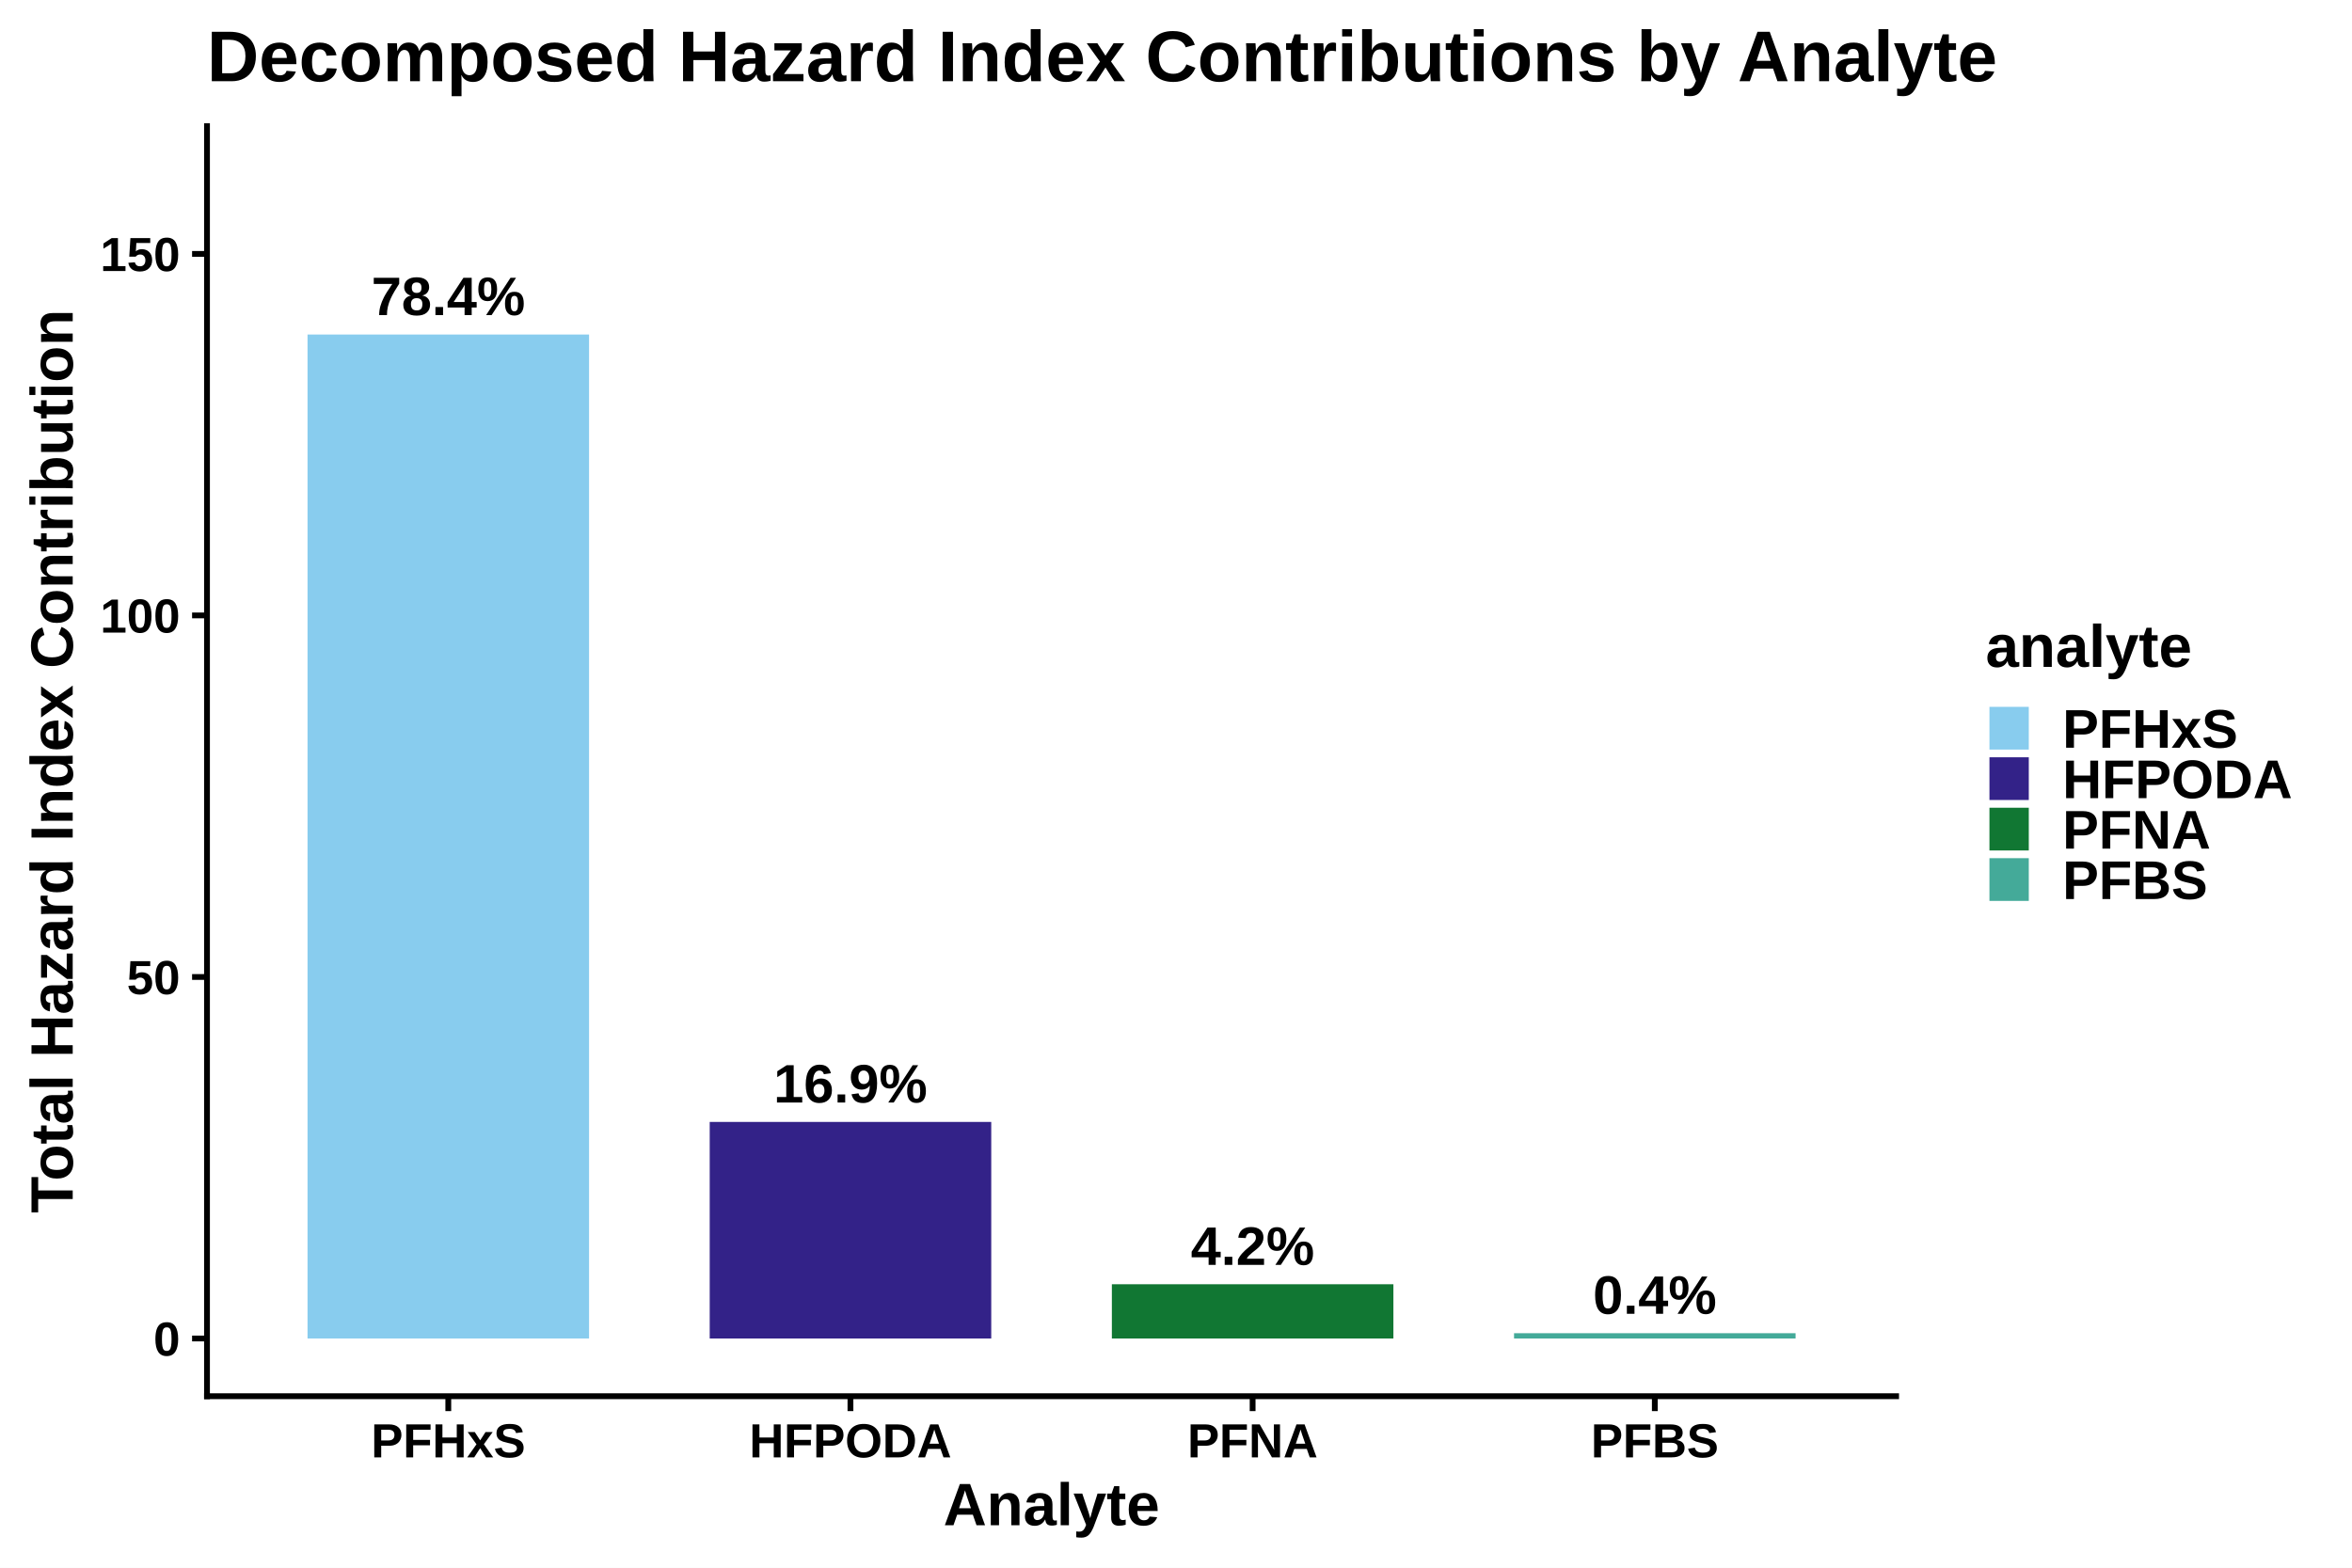
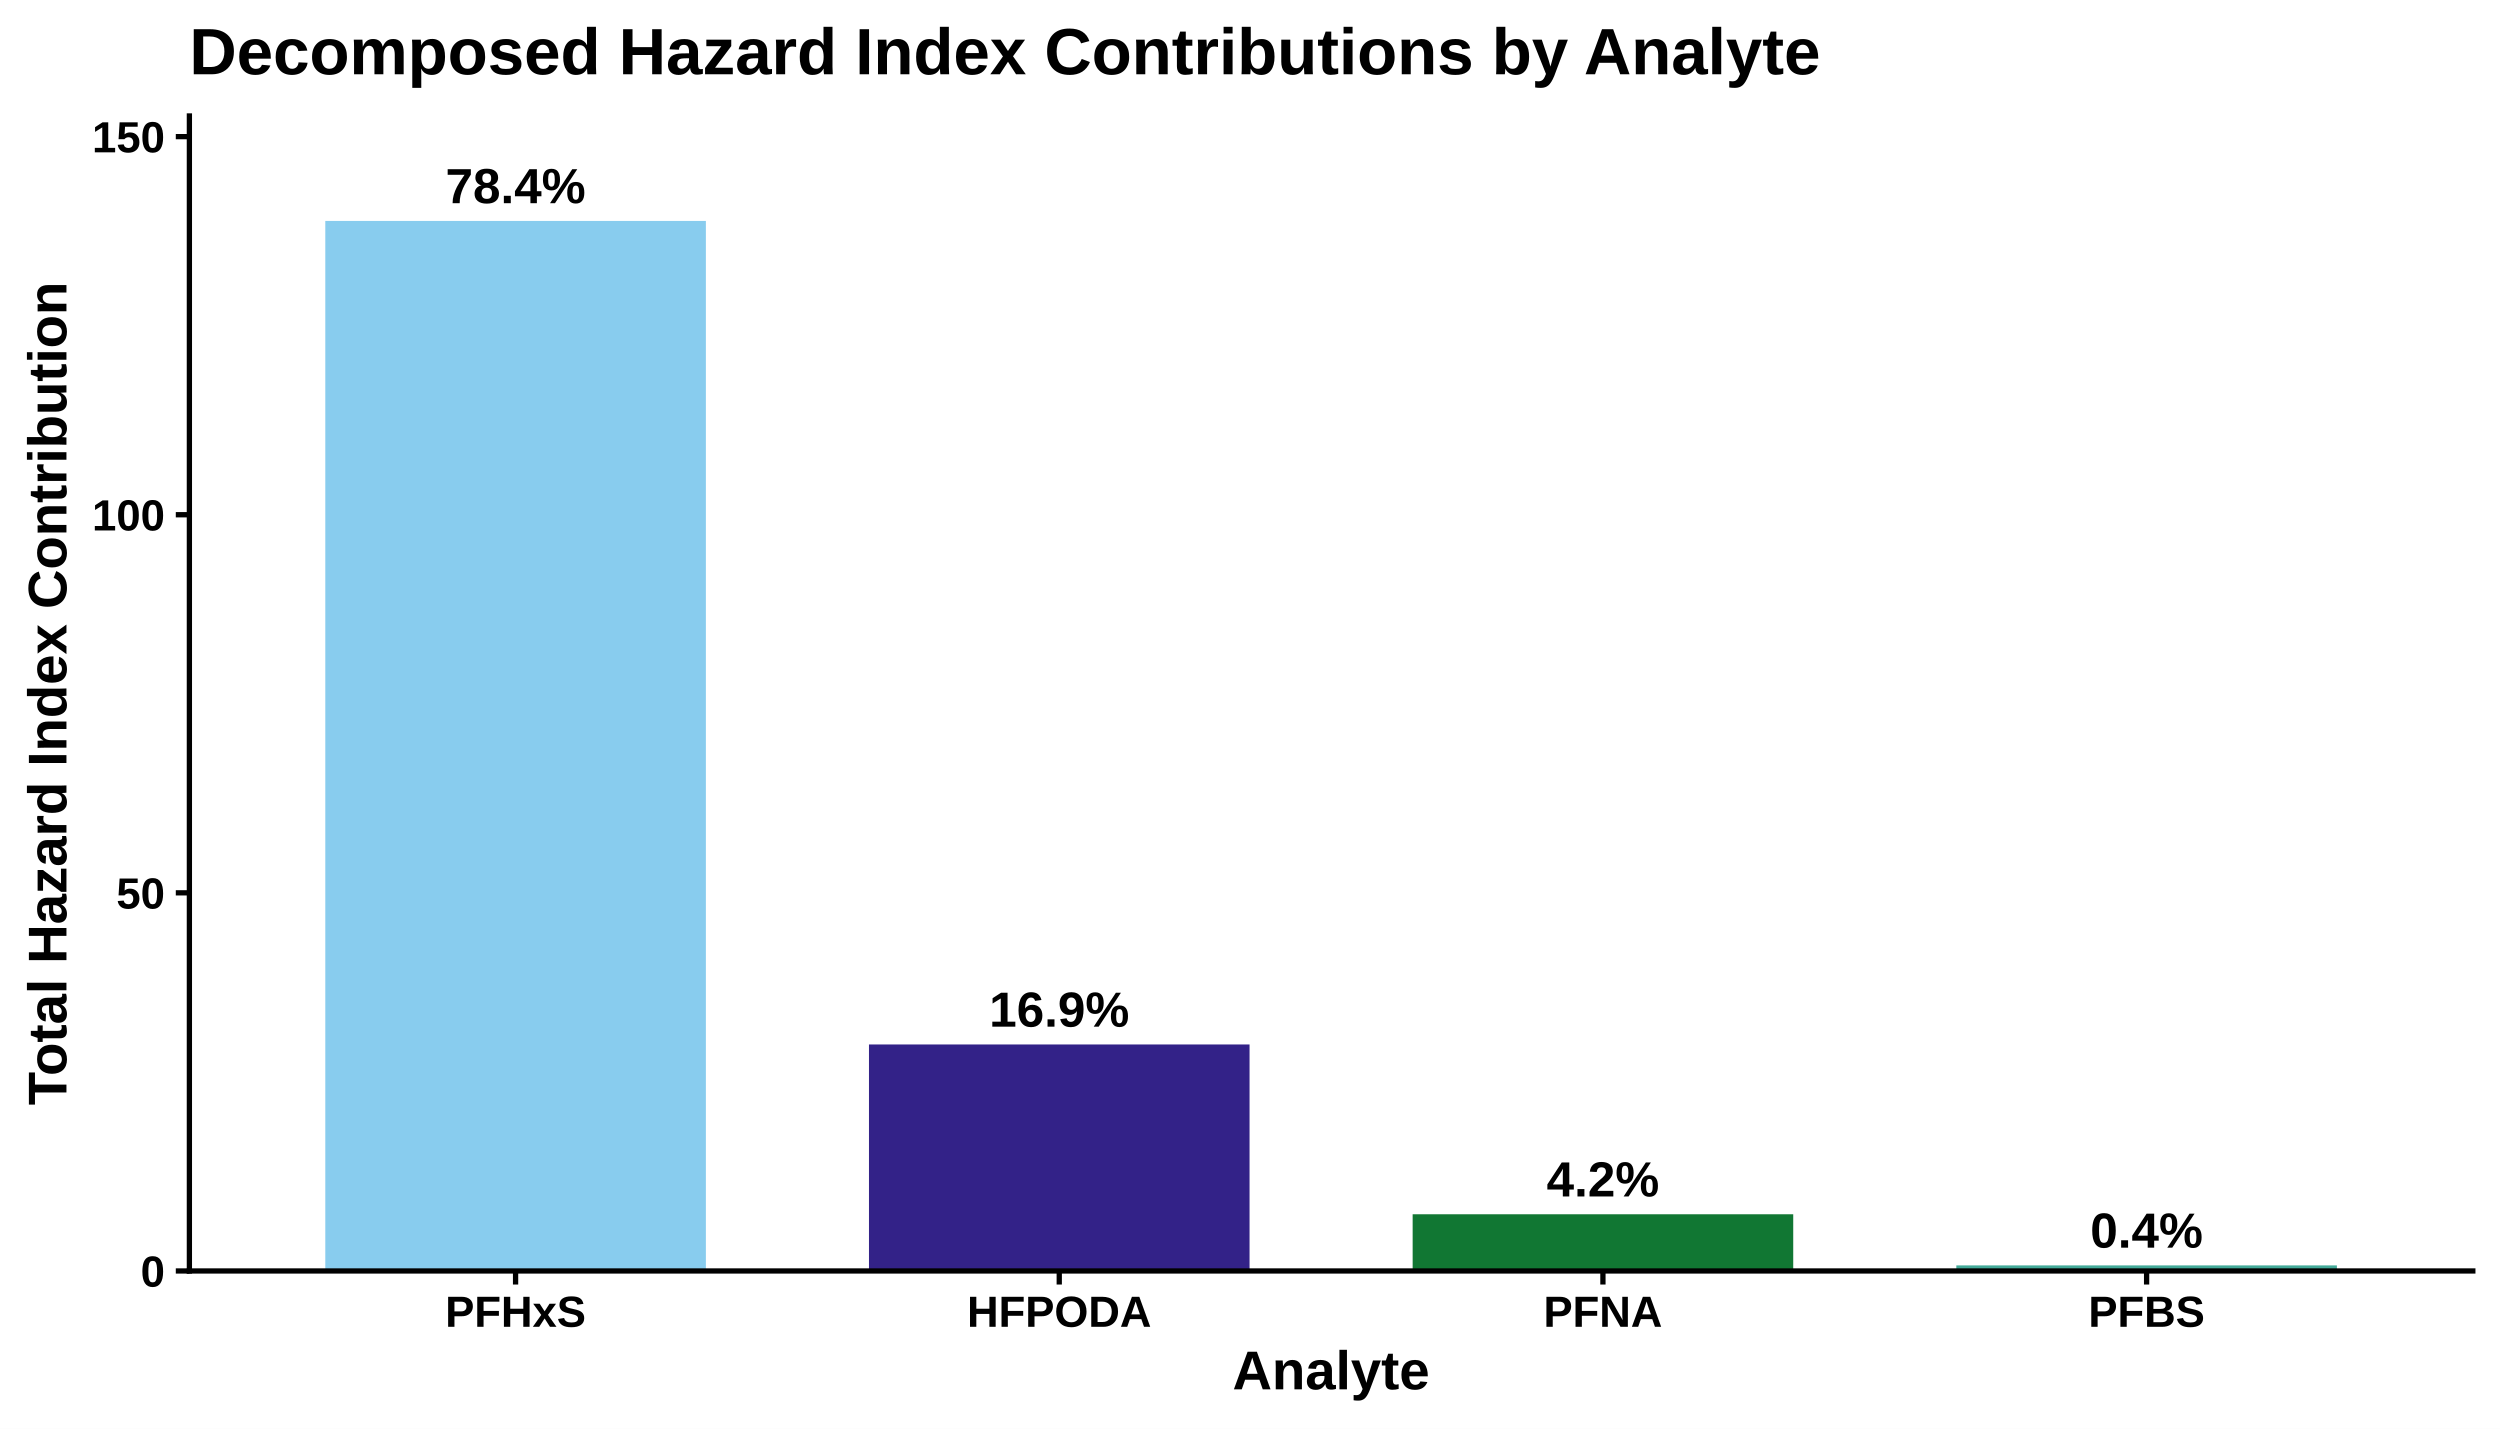
- <svg xmlns="http://www.w3.org/2000/svg" width="864.00pt" height="576.00pt" viewBox="0 0 864.00 576.00">
-   <g class="svglite">
-     <defs>
-       <style type="text/css">
+ <svg xmlns="http://www.w3.org/2000/svg" class="svglite" width="1008.00pt" height="576.00pt" viewBox="0 0 1008.00 576.00">
+   <defs>
+     <style type="text/css">
    .svglite line, .svglite polyline, .svglite polygon, .svglite path, .svglite rect, .svglite circle {
      fill: none;
      stroke: #000000;
      stroke-linecap: round;
      stroke-linejoin: round;
      stroke-miterlimit: 10.00;
    }
    .svglite text {
      white-space: pre;
    }
-     .svglite g.glyphgroup path {
-       fill: inherit;
-       stroke: none;
-     }
  </style>
-     </defs>
-     <rect width="100%" height="100%" style="stroke: none; fill: #FFFFFF;" />
-     <defs>
-       <clipPath id="cpMC4wMHw4NjQuMDB8MC4wMHw1NzYuMDA=">
-         <rect x="0.00" y="0.00" width="864.00" height="576.00" />
-       </clipPath>
-     </defs>
-     <g clip-path="url(#cpMC4wMHw4NjQuMDB8MC4wMHw1NzYuMDA=)">
-       <rect x="0" y="0.00" width="864.00" height="576.00" style="stroke-width: 2.13; stroke: none; fill: #FFFFFF;" />
-     </g>
-     <defs>
-       <clipPath id="cpNzYuMDR8Njk2LjUzfDQ2LjM3fDUxMy4wMA==">
-         <rect x="76.04" y="46.37" width="620.49" height="466.63" />
-       </clipPath>
-     </defs>
-     <g clip-path="url(#cpNzYuMDR8Njk2LjUzfDQ2LjM3fDUxMy4wMA==)">
-       <rect x="76.04" y="46.37" width="620.49" height="466.63" style="stroke-width: 2.13; stroke: none; fill: #FFFFFF;" />
-       <rect x="112.97" y="122.91" width="103.42" height="368.88" style="stroke-width: 2.13; stroke: none; stroke-linecap: butt; stroke-linejoin: miter; fill: #88CCEE;" />
-       <rect x="260.71" y="412.22" width="103.42" height="79.57" style="stroke-width: 2.13; stroke: none; stroke-linecap: butt; stroke-linejoin: miter; fill: #332288;" />
-       <rect x="408.44" y="471.86" width="103.42" height="19.93" style="stroke-width: 2.13; stroke: none; stroke-linecap: butt; stroke-linejoin: miter; fill: #117733;" />
-       <rect x="556.18" y="489.85" width="103.42" height="1.94" style="stroke-width: 2.13; stroke: none; stroke-linecap: butt; stroke-linejoin: miter; fill: #44AA99;" />
-       <text x="164.68" y="115.78" text-anchor="middle" style="font-size: 19.92px; font-weight: bold; font-family: &quot;Arial&quot;;" textLength="56.47px" lengthAdjust="spacingAndGlyphs">78.4%</text>
-       <text x="312.41" y="405.09" text-anchor="middle" style="font-size: 19.92px; font-weight: bold; font-family: &quot;Arial&quot;;" textLength="56.47px" lengthAdjust="spacingAndGlyphs">16.9%</text>
-       <text x="460.15" y="464.74" text-anchor="middle" style="font-size: 19.92px; font-weight: bold; font-family: &quot;Arial&quot;;" textLength="45.39px" lengthAdjust="spacingAndGlyphs">4.2%</text>
-       <text x="607.89" y="482.72" text-anchor="middle" style="font-size: 19.92px; font-weight: bold; font-family: &quot;Arial&quot;;" textLength="45.39px" lengthAdjust="spacingAndGlyphs">0.4%</text>
-     </g>
-     <g clip-path="url(#cpMC4wMHw4NjQuMDB8MC4wMHw1NzYuMDA=)">
-       <polyline points="76.04,513.00 76.04,46.37 " style="stroke-width: 2.13; stroke-linecap: square;" />
-       <text x="66.17" y="498.09" text-anchor="end" style="font-size: 17.60px; font-weight: bold; font-family: &quot;Arial&quot;;" textLength="9.78px" lengthAdjust="spacingAndGlyphs">0</text>
-       <text x="66.17" y="365.26" text-anchor="end" style="font-size: 17.60px; font-weight: bold; font-family: &quot;Arial&quot;;" textLength="19.56px" lengthAdjust="spacingAndGlyphs">50</text>
-       <text x="66.17" y="232.42" text-anchor="end" style="font-size: 17.60px; font-weight: bold; font-family: &quot;Arial&quot;;" textLength="29.34px" lengthAdjust="spacingAndGlyphs">100</text>
-       <text x="66.17" y="99.59" text-anchor="end" style="font-size: 17.60px; font-weight: bold; font-family: &quot;Arial&quot;;" textLength="29.34px" lengthAdjust="spacingAndGlyphs">150</text>
-       <polyline points="70.56,491.79 76.04,491.79 " style="stroke-width: 2.13; stroke-linecap: butt;" />
-       <polyline points="70.56,358.96 76.04,358.96 " style="stroke-width: 2.13; stroke-linecap: butt;" />
-       <polyline points="70.56,226.12 76.04,226.12 " style="stroke-width: 2.13; stroke-linecap: butt;" />
-       <polyline points="70.56,93.29 76.04,93.29 " style="stroke-width: 2.13; stroke-linecap: butt;" />
-       <polyline points="76.04,513.00 696.53,513.00 " style="stroke-width: 2.13; stroke-linecap: square;" />
-       <polyline points="164.68,518.48 164.68,513.00 " style="stroke-width: 2.13; stroke-linecap: butt;" />
-       <polyline points="312.41,518.48 312.41,513.00 " style="stroke-width: 2.13; stroke-linecap: butt;" />
-       <polyline points="460.15,518.48 460.15,513.00 " style="stroke-width: 2.13; stroke-linecap: butt;" />
-       <polyline points="607.89,518.48 607.89,513.00 " style="stroke-width: 2.13; stroke-linecap: butt;" />
-       <text x="164.68" y="535.46" text-anchor="middle" style="font-size: 17.60px; font-weight: bold; font-family: &quot;Arial&quot;;" textLength="56.70px" lengthAdjust="spacingAndGlyphs">PFHxS</text>
-       <text x="312.41" y="535.46" text-anchor="middle" style="font-size: 17.60px; font-weight: bold; font-family: &quot;Arial&quot;;" textLength="74.28px" lengthAdjust="spacingAndGlyphs">HFPODA</text>
-       <text x="460.15" y="535.46" text-anchor="middle" style="font-size: 17.60px; font-weight: bold; font-family: &quot;Arial&quot;;" textLength="47.89px" lengthAdjust="spacingAndGlyphs">PFNA</text>
-       <text x="607.89" y="535.46" text-anchor="middle" style="font-size: 17.60px; font-weight: bold; font-family: &quot;Arial&quot;;" textLength="46.92px" lengthAdjust="spacingAndGlyphs">PFBS</text>
-       <text x="386.28" y="560.40" text-anchor="middle" style="font-size: 22.00px; font-weight: bold; font-family: &quot;Arial&quot;;" textLength="79.47px" lengthAdjust="spacingAndGlyphs">Analyte</text>
-       <text transform="translate(26.71,279.68) rotate(-90)" text-anchor="middle" style="font-size: 22.00px; font-weight: bold; font-family: &quot;Arial&quot;;" textLength="332.02px" lengthAdjust="spacingAndGlyphs">Total Hazard Index Contribution</text>
-       <rect x="718.45" y="215.99" width="134.59" height="127.40" style="stroke-width: 2.13; stroke: none; fill: #FFFFFF;" />
-       <text x="729.41" y="245.02" style="font-size: 22.00px; font-weight: bold; font-family: &quot;Arial&quot;;" textLength="75.81px" lengthAdjust="spacingAndGlyphs">analyte</text>
-       <rect x="729.41" y="258.29" width="17.28" height="18.53" style="stroke-width: 2.13; stroke: none; fill: #FFFFFF;" />
-       <rect x="730.82" y="259.71" width="14.45" height="15.70" style="stroke-width: 2.13; stroke: none; stroke-linecap: butt; stroke-linejoin: miter; fill: #88CCEE;" />
-       <rect x="729.41" y="276.83" width="17.28" height="18.53" style="stroke-width: 2.13; stroke: none; fill: #FFFFFF;" />
-       <rect x="730.82" y="278.24" width="14.45" height="15.70" style="stroke-width: 2.13; stroke: none; stroke-linecap: butt; stroke-linejoin: miter; fill: #332288;" />
-       <rect x="729.41" y="295.36" width="17.28" height="18.53" style="stroke-width: 2.13; stroke: none; fill: #FFFFFF;" />
-       <rect x="730.82" y="296.78" width="14.45" height="15.70" style="stroke-width: 2.13; stroke: none; stroke-linecap: butt; stroke-linejoin: miter; fill: #117733;" />
-       <rect x="729.41" y="313.89" width="17.28" height="18.53" style="stroke-width: 2.13; stroke: none; fill: #FFFFFF;" />
-       <rect x="730.82" y="315.31" width="14.45" height="15.70" style="stroke-width: 2.13; stroke: none; stroke-linecap: butt; stroke-linejoin: miter; fill: #44AA99;" />
-       <text x="757.64" y="274.72" style="font-size: 20.00px; font-weight: bold; font-family: &quot;Arial&quot;;" textLength="64.47px" lengthAdjust="spacingAndGlyphs">PFHxS</text>
-       <text x="757.64" y="293.25" style="font-size: 20.00px; font-weight: bold; font-family: &quot;Arial&quot;;" textLength="84.44px" lengthAdjust="spacingAndGlyphs">HFPODA</text>
-       <text x="757.64" y="311.79" style="font-size: 20.00px; font-weight: bold; font-family: &quot;Arial&quot;;" textLength="54.44px" lengthAdjust="spacingAndGlyphs">PFNA</text>
-       <text x="757.64" y="330.32" style="font-size: 20.00px; font-weight: bold; font-family: &quot;Arial&quot;;" textLength="53.34px" lengthAdjust="spacingAndGlyphs">PFBS</text>
-       <text x="76.04" y="29.85" style="font-size: 26.40px; font-weight: bold; font-family: &quot;Arial&quot;;" textLength="657.38px" lengthAdjust="spacingAndGlyphs">Decomposed Hazard Index Contributions by Analyte</text>
-     </g>
+   </defs>
+   <rect width="100%" height="100%" style="stroke: none; fill: #FFFFFF;" />
+   <defs>
+     <clipPath id="cpMC4wMHwxMDA4LjAwfDAuMDB8NTc2LjAw">
+       <rect x="0.00" y="0.00" width="1008.00" height="576.00" />
+     </clipPath>
+   </defs>
+   <g clip-path="url(#cpMC4wMHwxMDA4LjAwfDAuMDB8NTc2LjAw)">
+     <rect x="0.00" y="0.00" width="1008.00" height="576.00" style="stroke-width: 2.13; stroke: none; fill: #FFFFFF;" />
+   </g>
+   <defs>
+     <clipPath id="cpNzYuMzZ8OTk3LjA0fDQ2Ljc1fDUxMi40NQ==">
+       <rect x="76.36" y="46.75" width="920.69" height="465.70" />
+     </clipPath>
+   </defs>
+   <g clip-path="url(#cpNzYuMzZ8OTk3LjA0fDQ2Ljc1fDUxMi40NQ==)">
+     <rect x="76.36" y="46.75" width="920.69" height="465.70" style="stroke-width: 2.13; stroke: none; fill: #FFFFFF;" />
+     <rect x="131.16" y="89.09" width="153.45" height="423.36" style="stroke-width: 2.13; stroke: none; stroke-linecap: butt; stroke-linejoin: miter; fill: #88CCEE;" />
+     <rect x="350.37" y="421.13" width="153.45" height="91.32" style="stroke-width: 2.13; stroke: none; stroke-linecap: butt; stroke-linejoin: miter; fill: #332288;" />
+     <rect x="569.58" y="489.58" width="153.45" height="22.87" style="stroke-width: 2.13; stroke: none; stroke-linecap: butt; stroke-linejoin: miter; fill: #117733;" />
+     <rect x="788.79" y="510.22" width="153.45" height="2.23" style="stroke-width: 2.13; stroke: none; stroke-linecap: butt; stroke-linejoin: miter; fill: #44AA99;" />
+     <text x="207.88" y="81.92" text-anchor="middle" style="font-size: 19.92px; font-weight: bold; font-family: &quot;Arial&quot;;" textLength="56.46px" lengthAdjust="spacingAndGlyphs">78.4%</text>
+     <text x="427.09" y="413.96" text-anchor="middle" style="font-size: 19.92px; font-weight: bold; font-family: &quot;Arial&quot;;" textLength="56.46px" lengthAdjust="spacingAndGlyphs">16.9%</text>
+     <text x="646.30" y="482.41" text-anchor="middle" style="font-size: 19.92px; font-weight: bold; font-family: &quot;Arial&quot;;" textLength="45.38px" lengthAdjust="spacingAndGlyphs">4.2%</text>
+     <text x="865.51" y="503.05" text-anchor="middle" style="font-size: 19.92px; font-weight: bold; font-family: &quot;Arial&quot;;" textLength="45.38px" lengthAdjust="spacingAndGlyphs">0.4%</text>
+   </g>
+   <g clip-path="url(#cpMC4wMHwxMDA4LjAwfDAuMDB8NTc2LjAw)">
+     <polyline points="76.36,512.45 76.36,46.75 " style="stroke-width: 2.13; stroke-linecap: square;" />
+     <text x="66.49" y="518.78" text-anchor="end" style="font-size: 17.60px; font-weight: bold; font-family: &quot;Arial&quot;;" textLength="9.78px" lengthAdjust="spacingAndGlyphs">0</text>
+     <text x="66.49" y="366.33" text-anchor="end" style="font-size: 17.60px; font-weight: bold; font-family: &quot;Arial&quot;;" textLength="19.57px" lengthAdjust="spacingAndGlyphs">50</text>
+     <text x="66.49" y="213.87" text-anchor="end" style="font-size: 17.60px; font-weight: bold; font-family: &quot;Arial&quot;;" textLength="29.35px" lengthAdjust="spacingAndGlyphs">100</text>
+     <text x="66.49" y="61.42" text-anchor="end" style="font-size: 17.60px; font-weight: bold; font-family: &quot;Arial&quot;;" textLength="29.35px" lengthAdjust="spacingAndGlyphs">150</text>
+     <polyline points="70.88,512.45 76.36,512.45 " style="stroke-width: 2.13; stroke-linecap: butt;" />
+     <polyline points="70.88,359.99 76.36,359.99 " style="stroke-width: 2.13; stroke-linecap: butt;" />
+     <polyline points="70.88,207.54 76.36,207.54 " style="stroke-width: 2.13; stroke-linecap: butt;" />
+     <polyline points="70.88,55.09 76.36,55.09 " style="stroke-width: 2.13; stroke-linecap: butt;" />
+     <polyline points="76.36,512.45 997.04,512.45 " style="stroke-width: 2.13; stroke-linecap: square;" />
+     <polyline points="207.88,517.93 207.88,512.45 " style="stroke-width: 2.13; stroke-linecap: butt;" />
+     <polyline points="427.09,517.93 427.09,512.45 " style="stroke-width: 2.13; stroke-linecap: butt;" />
+     <polyline points="646.30,517.93 646.30,512.45 " style="stroke-width: 2.13; stroke-linecap: butt;" />
+     <polyline points="865.51,517.93 865.51,512.45 " style="stroke-width: 2.13; stroke-linecap: butt;" />
+     <text x="207.88" y="534.97" text-anchor="middle" style="font-size: 17.60px; font-weight: bold; font-family: &quot;Arial&quot;;" textLength="56.71px" lengthAdjust="spacingAndGlyphs">PFHxS</text>
+     <text x="427.09" y="534.97" text-anchor="middle" style="font-size: 17.60px; font-weight: bold; font-family: &quot;Arial&quot;;" textLength="74.30px" lengthAdjust="spacingAndGlyphs">HFPODA</text>
+     <text x="646.30" y="534.97" text-anchor="middle" style="font-size: 17.60px; font-weight: bold; font-family: &quot;Arial&quot;;" textLength="47.90px" lengthAdjust="spacingAndGlyphs">PFNA</text>
+     <text x="865.51" y="534.97" text-anchor="middle" style="font-size: 17.60px; font-weight: bold; font-family: &quot;Arial&quot;;" textLength="46.93px" lengthAdjust="spacingAndGlyphs">PFBS</text>
+     <text x="536.70" y="560.17" text-anchor="middle" style="font-size: 22.00px; font-weight: bold; font-family: &quot;Arial&quot;;" textLength="79.50px" lengthAdjust="spacingAndGlyphs">Analyte</text>
+     <text transform="translate(26.79,279.60) rotate(-90)" text-anchor="middle" style="font-size: 22.00px; font-weight: bold; font-family: &quot;Arial&quot;;" textLength="333.75px" lengthAdjust="spacingAndGlyphs">Total Hazard Index Contribution</text>
+     <text x="76.36" y="29.95" style="font-size: 26.40px; font-weight: bold; font-family: &quot;Arial&quot;;" textLength="658.32px" lengthAdjust="spacingAndGlyphs">Decomposed Hazard Index Contributions by Analyte</text>
  </g>
</svg>
